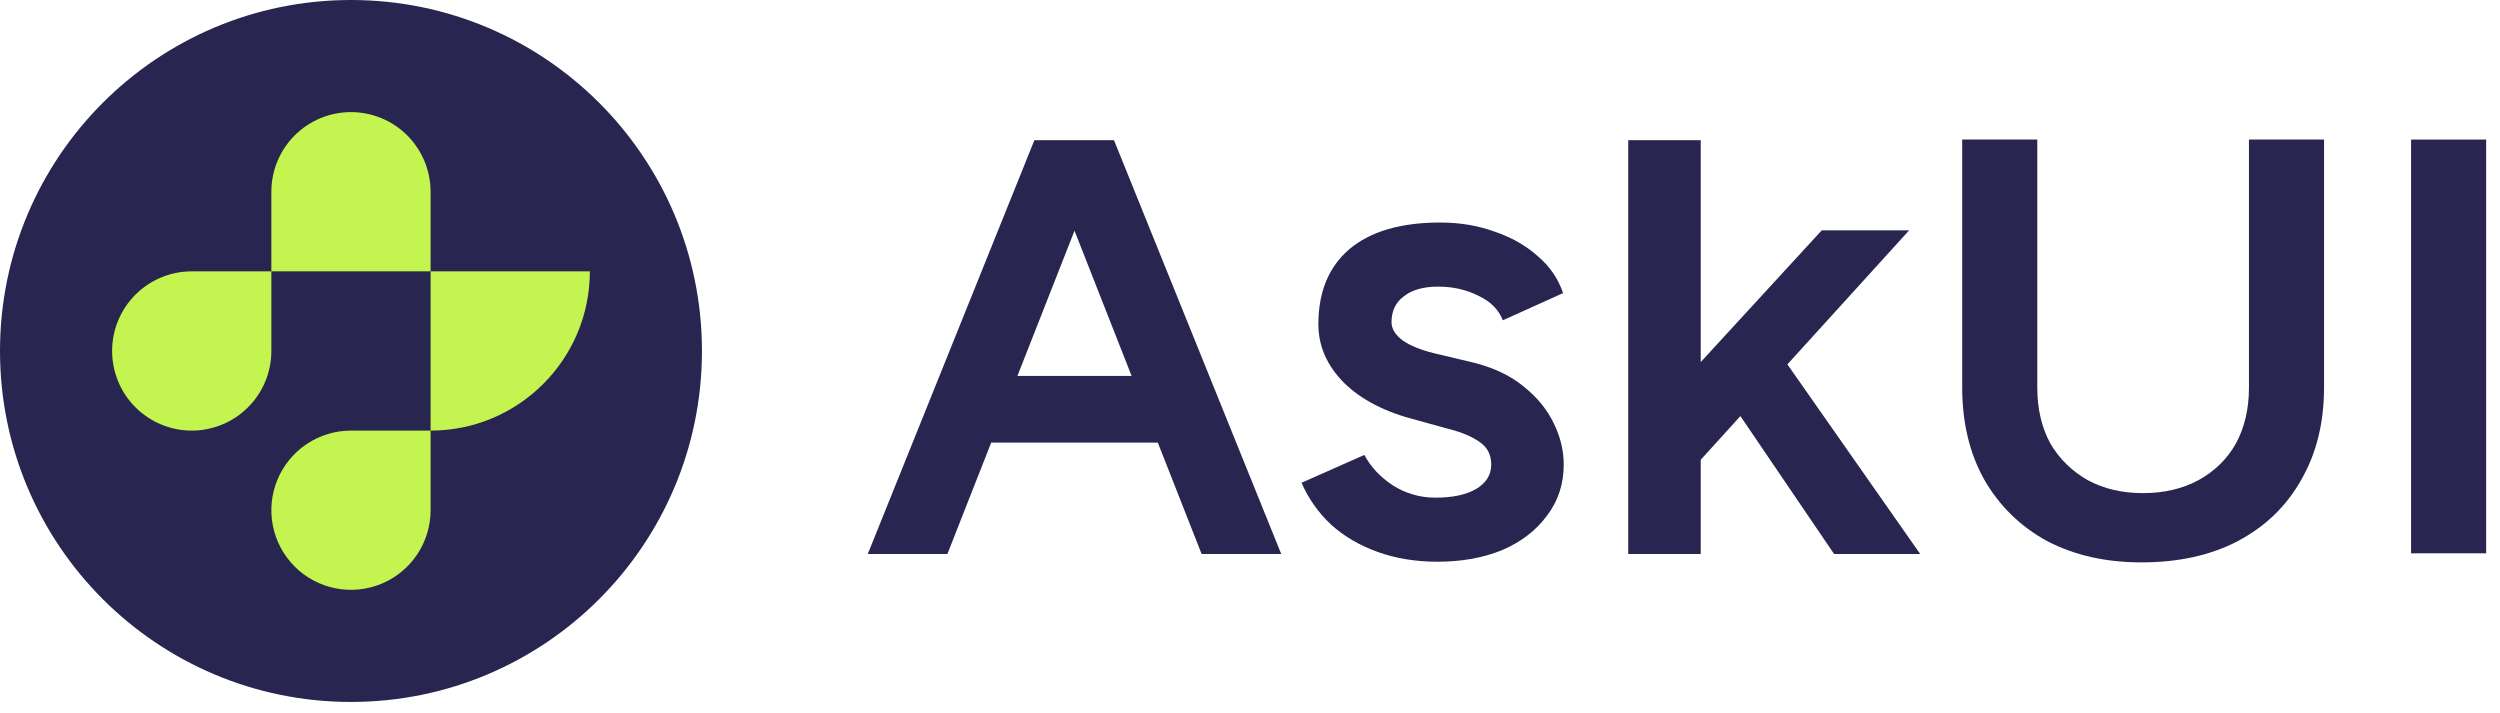
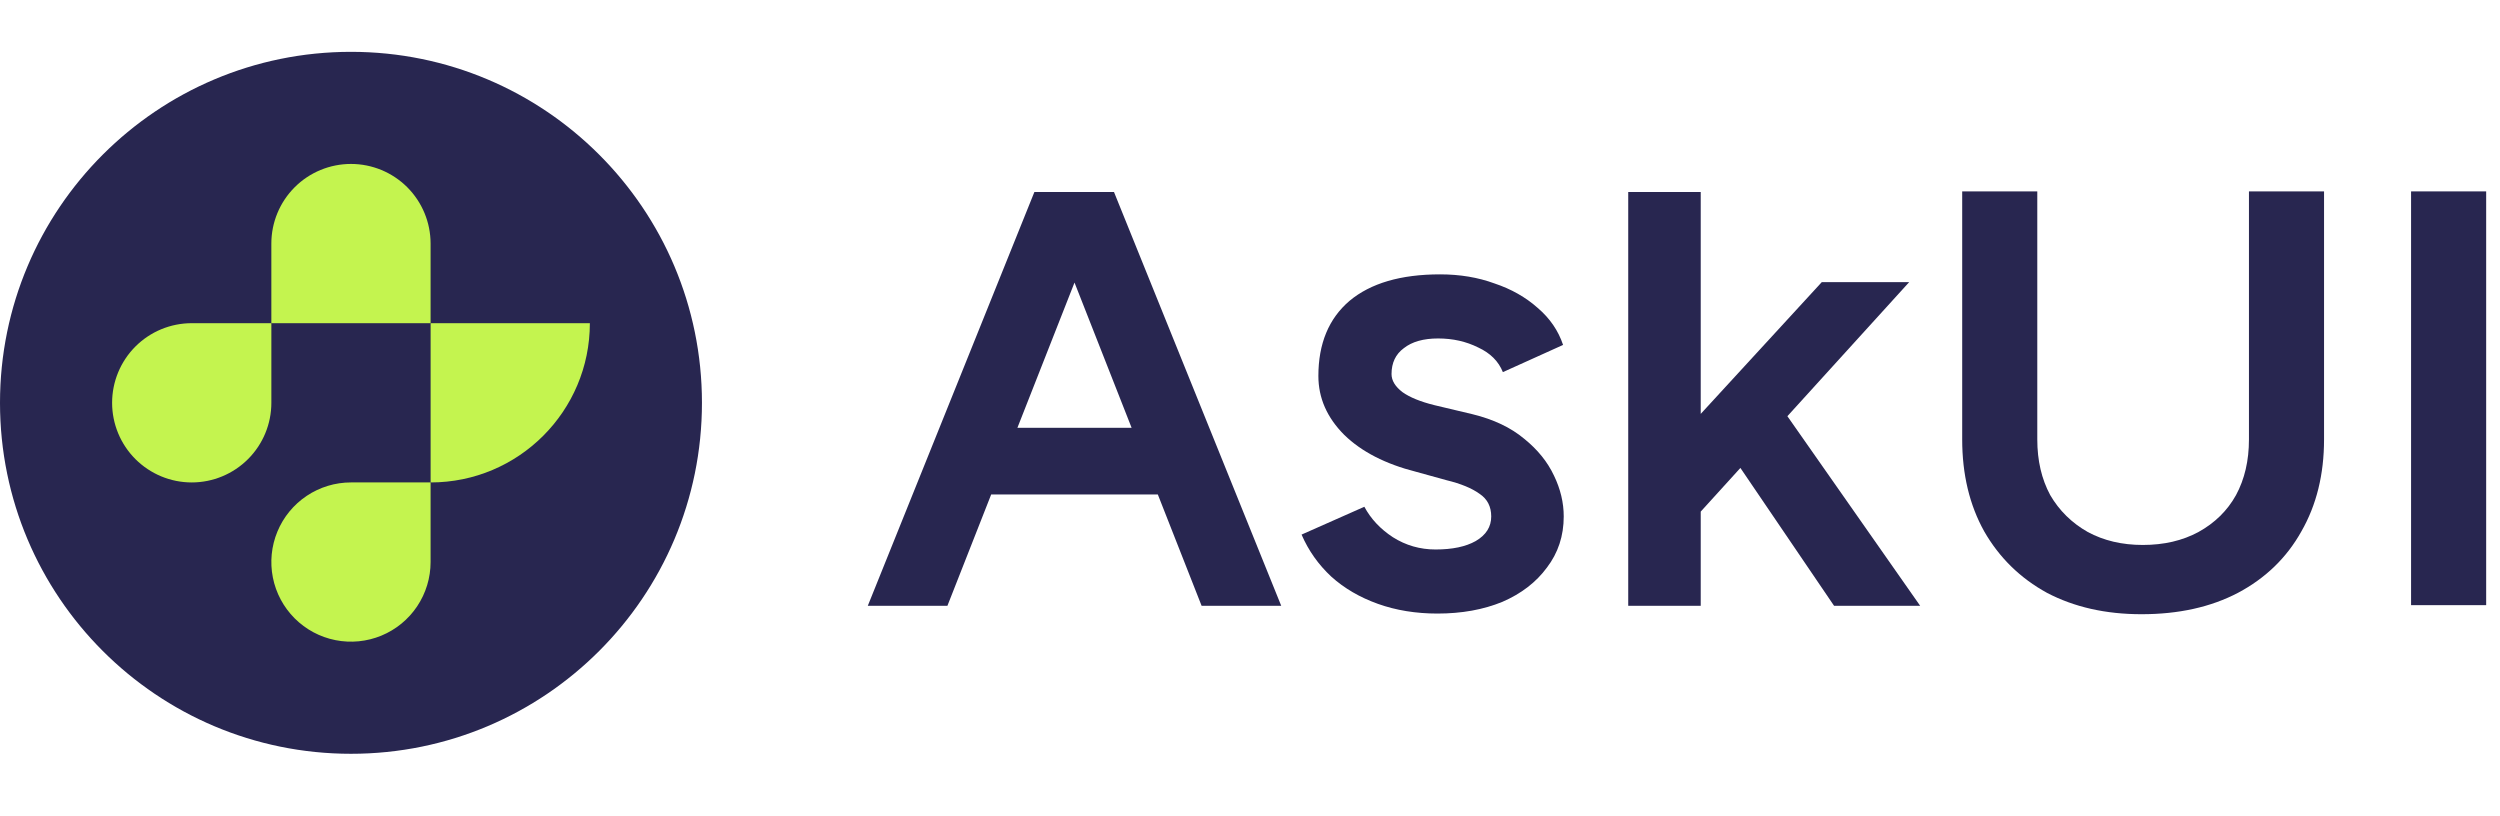
- <svg xmlns="http://www.w3.org/2000/svg" width="165" height="47" viewBox="0 0 165 47" fill="none">
+ <svg xmlns="http://www.w3.org/2000/svg" width="380" height="124" viewBox="0 0 165 47" fill="none">
  <path d="M79.306 36.562L68.568 9.253H73.524L84.561 36.562H79.306ZM57.274 36.562L68.269 9.253H73.267L62.529 36.562H57.274ZM63.795 29.213V24.813H77.997V29.213H63.795Z" fill="#282650" />
  <path d="M94.874 37.074C93.45 37.074 92.14 36.861 90.944 36.434C89.748 36.006 88.722 35.408 87.868 34.639C87.013 33.842 86.358 32.916 85.903 31.862L90.047 30.025C90.474 30.823 91.101 31.492 91.927 32.033C92.781 32.574 93.721 32.845 94.746 32.845C95.857 32.845 96.74 32.66 97.395 32.289C98.079 31.891 98.421 31.349 98.421 30.666C98.421 30.011 98.164 29.512 97.652 29.171C97.139 28.8 96.413 28.501 95.473 28.273L93.465 27.718C91.442 27.205 89.862 26.393 88.722 25.283C87.583 24.143 87.013 22.847 87.013 21.395C87.013 19.259 87.697 17.607 89.064 16.439C90.46 15.271 92.454 14.687 95.045 14.687C96.356 14.687 97.552 14.887 98.634 15.285C99.745 15.656 100.699 16.197 101.497 16.909C102.294 17.592 102.85 18.404 103.163 19.344L99.19 21.139C98.905 20.426 98.364 19.885 97.566 19.515C96.769 19.116 95.886 18.917 94.917 18.917C93.949 18.917 93.194 19.131 92.653 19.558C92.112 19.956 91.841 20.526 91.841 21.267C91.841 21.694 92.083 22.093 92.567 22.463C93.052 22.805 93.749 23.09 94.661 23.317L97.182 23.916C98.577 24.257 99.716 24.799 100.599 25.539C101.482 26.251 102.138 27.063 102.565 27.974C102.992 28.857 103.206 29.754 103.206 30.666C103.206 31.948 102.835 33.073 102.095 34.041C101.383 35.009 100.4 35.764 99.147 36.305C97.894 36.818 96.469 37.074 94.874 37.074Z" fill="#282650" />
  <path d="M112.034 30.58L109.129 27.291L120.237 15.2H126.005L112.034 30.58ZM107.463 36.562V9.253H112.248V36.562H107.463ZM121.049 36.562L113.53 25.496L116.648 22.164L126.731 36.562H121.049Z" fill="#282650" />
  <path d="M141.339 37.117C138.975 37.117 136.896 36.647 135.102 35.707C133.336 34.739 131.954 33.386 130.957 31.649C129.989 29.911 129.505 27.889 129.505 25.582V9.211H134.461V25.582C134.461 26.978 134.746 28.202 135.315 29.256C135.913 30.282 136.739 31.093 137.793 31.691C138.847 32.261 140.058 32.546 141.425 32.546C142.82 32.546 144.045 32.261 145.099 31.691C146.181 31.093 147.007 30.282 147.577 29.256C148.147 28.202 148.431 26.978 148.431 25.582V9.211H153.387V25.582C153.387 27.889 152.889 29.911 151.892 31.649C150.924 33.386 149.528 34.739 147.705 35.707C145.911 36.647 143.789 37.117 141.339 37.117Z" fill="#282650" />
  <path d="M159.131 36.519V9.211H164.087V36.519H159.131Z" fill="#282650" />
  <rect width="46.329" height="46.329" rx="23.164" fill="#282650" />
  <path d="M12.654 17.909H17.91V23.165C17.91 24.558 17.356 25.895 16.37 26.88C15.385 27.866 14.048 28.42 12.654 28.42C11.261 28.42 9.924 27.866 8.938 26.88C7.953 25.895 7.399 24.558 7.399 23.165C7.399 21.771 7.953 20.434 8.938 19.448C9.924 18.463 11.261 17.909 12.654 17.909Z" fill="#C4F44F" />
  <path d="M23.163 28.419C22.124 28.419 21.108 28.728 20.244 29.305C19.38 29.883 18.706 30.703 18.309 31.663C17.911 32.624 17.807 33.68 18.01 34.7C18.212 35.719 18.713 36.655 19.448 37.39C20.183 38.125 21.119 38.626 22.139 38.828C23.158 39.031 24.214 38.927 25.175 38.529C26.135 38.132 26.956 37.458 27.533 36.594C28.11 35.73 28.419 34.714 28.419 33.675V28.419H23.163Z" fill="#C4F44F" />
  <path d="M23.164 7.399C24.558 7.399 25.894 7.953 26.88 8.938C27.865 9.924 28.419 11.261 28.419 12.654V17.91H17.909V12.654C17.909 11.261 18.462 9.924 19.448 8.938C20.433 7.953 21.77 7.399 23.164 7.399Z" fill="#C4F44F" />
  <path d="M28.421 17.909H38.931V17.909C38.931 23.714 34.225 28.42 28.421 28.42V28.42V17.909Z" fill="#C4F44F" />
</svg>
